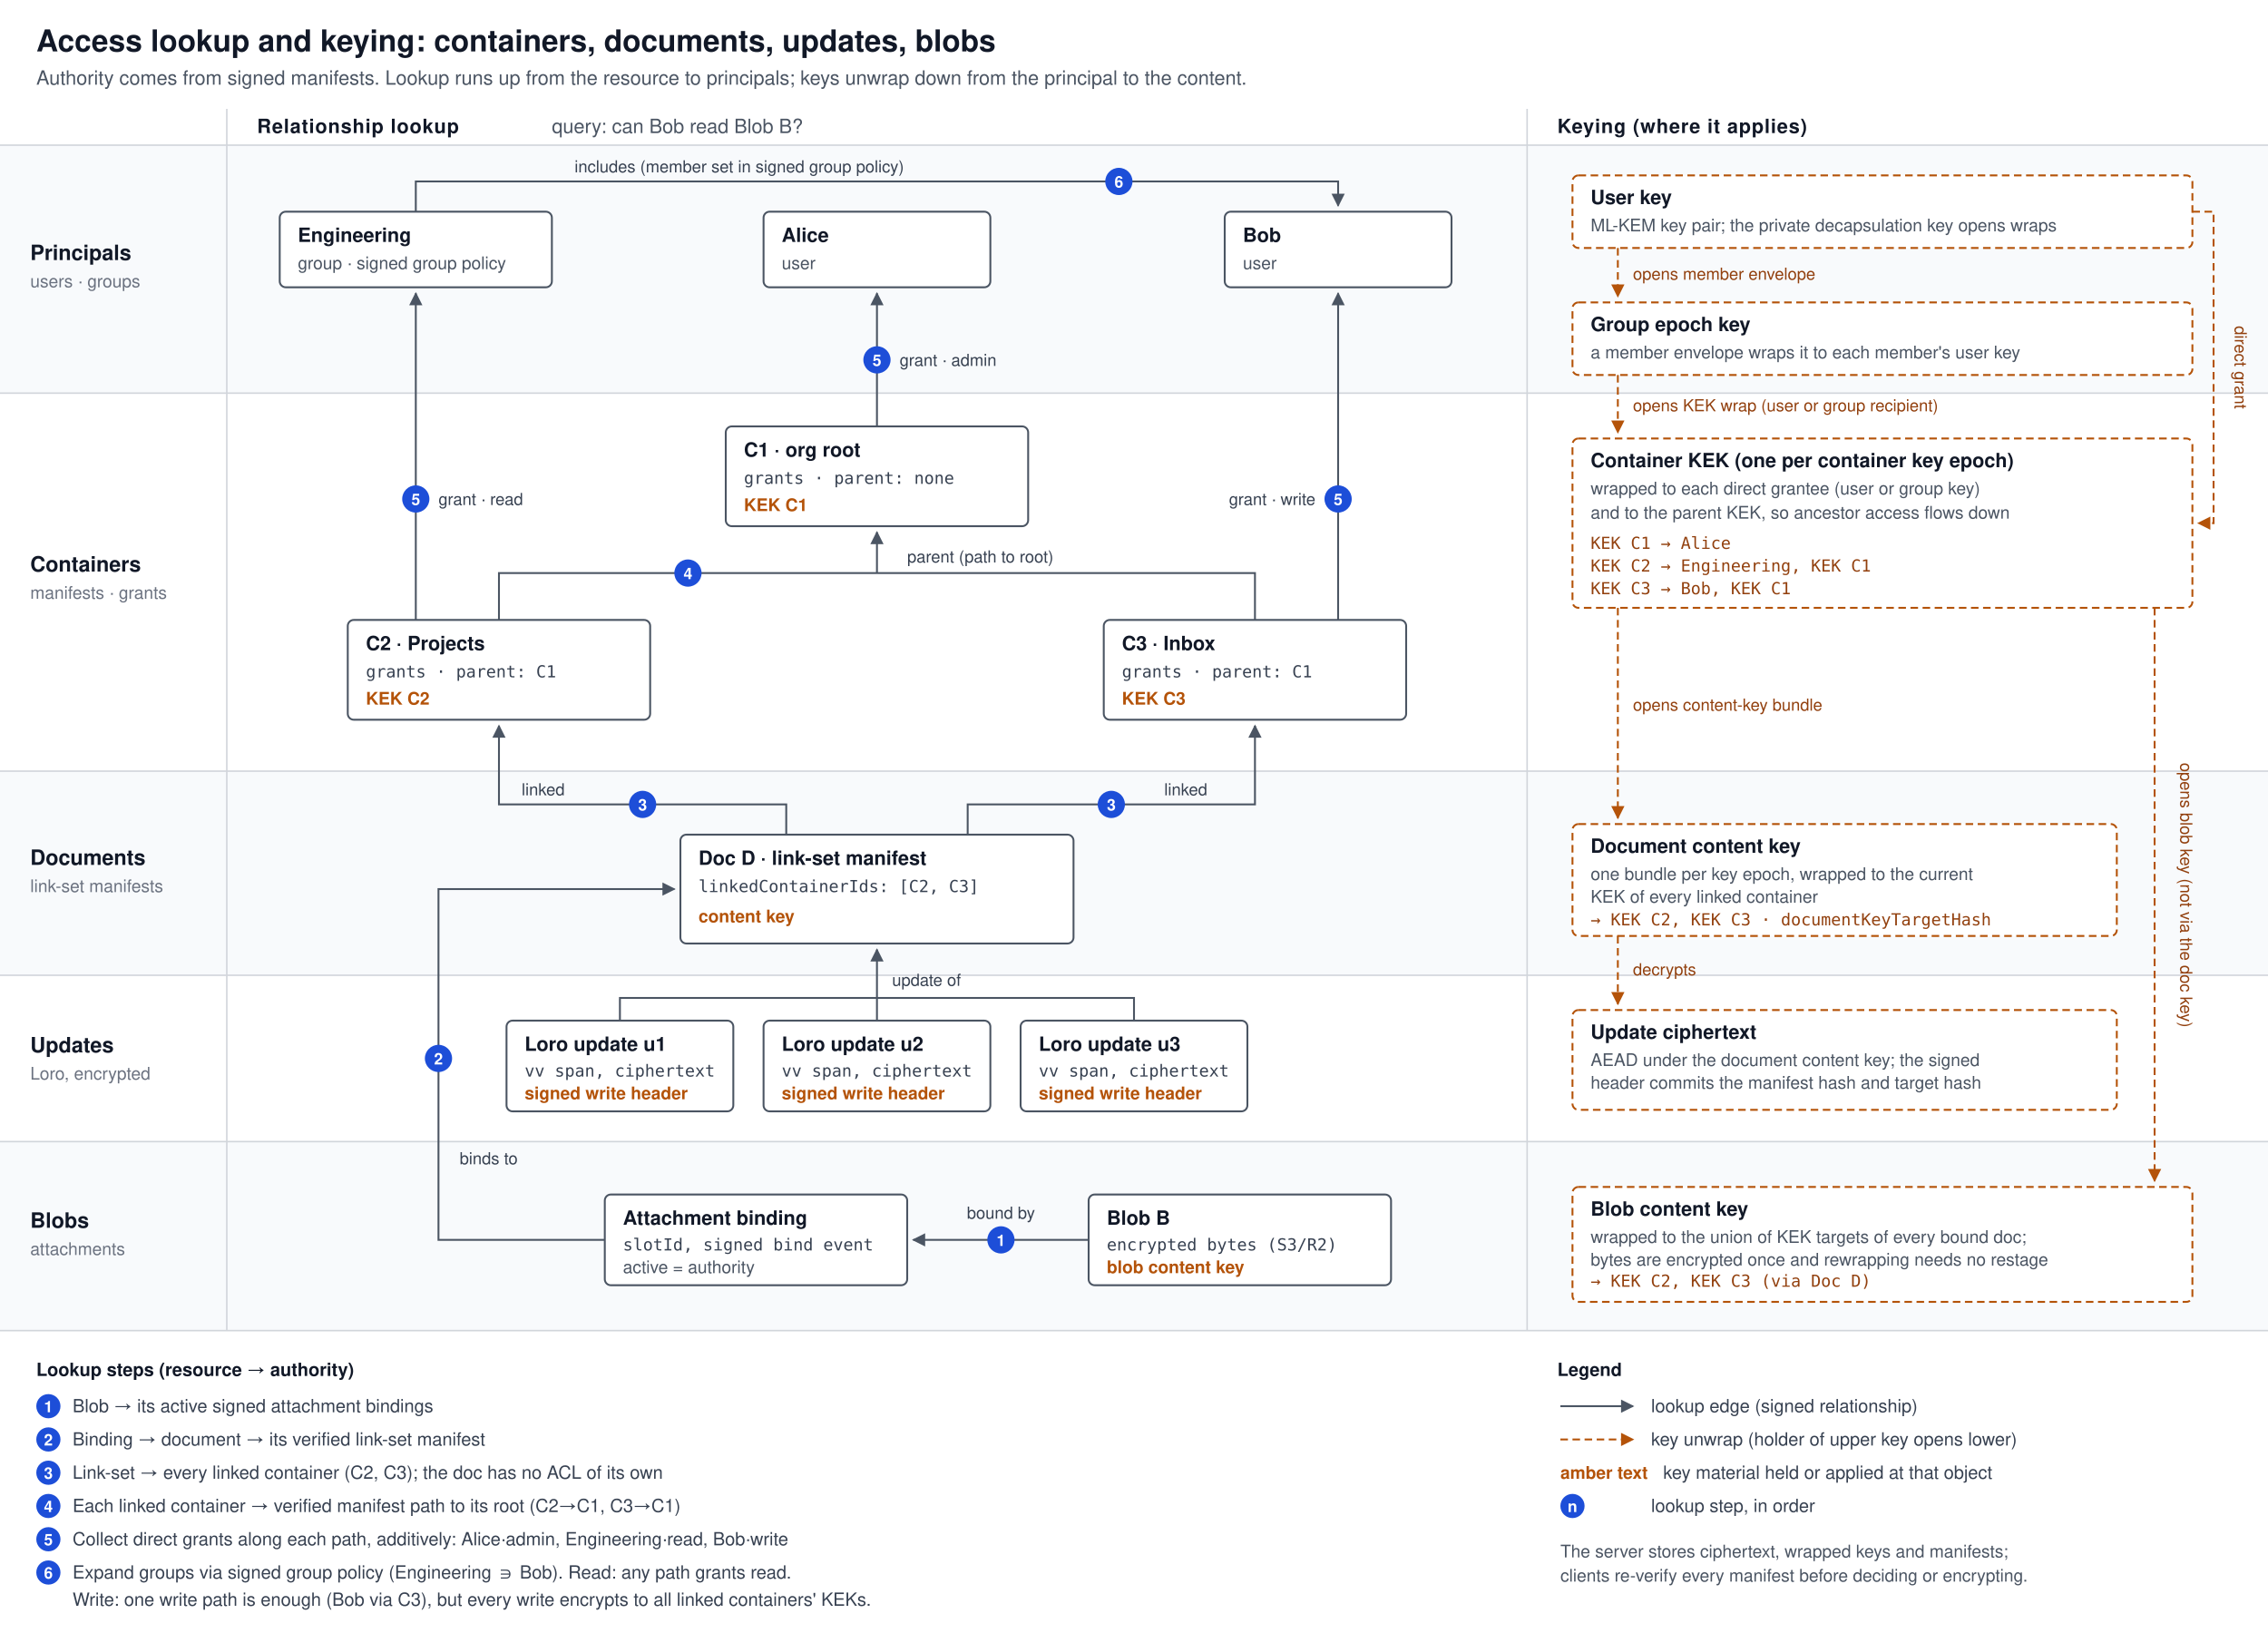
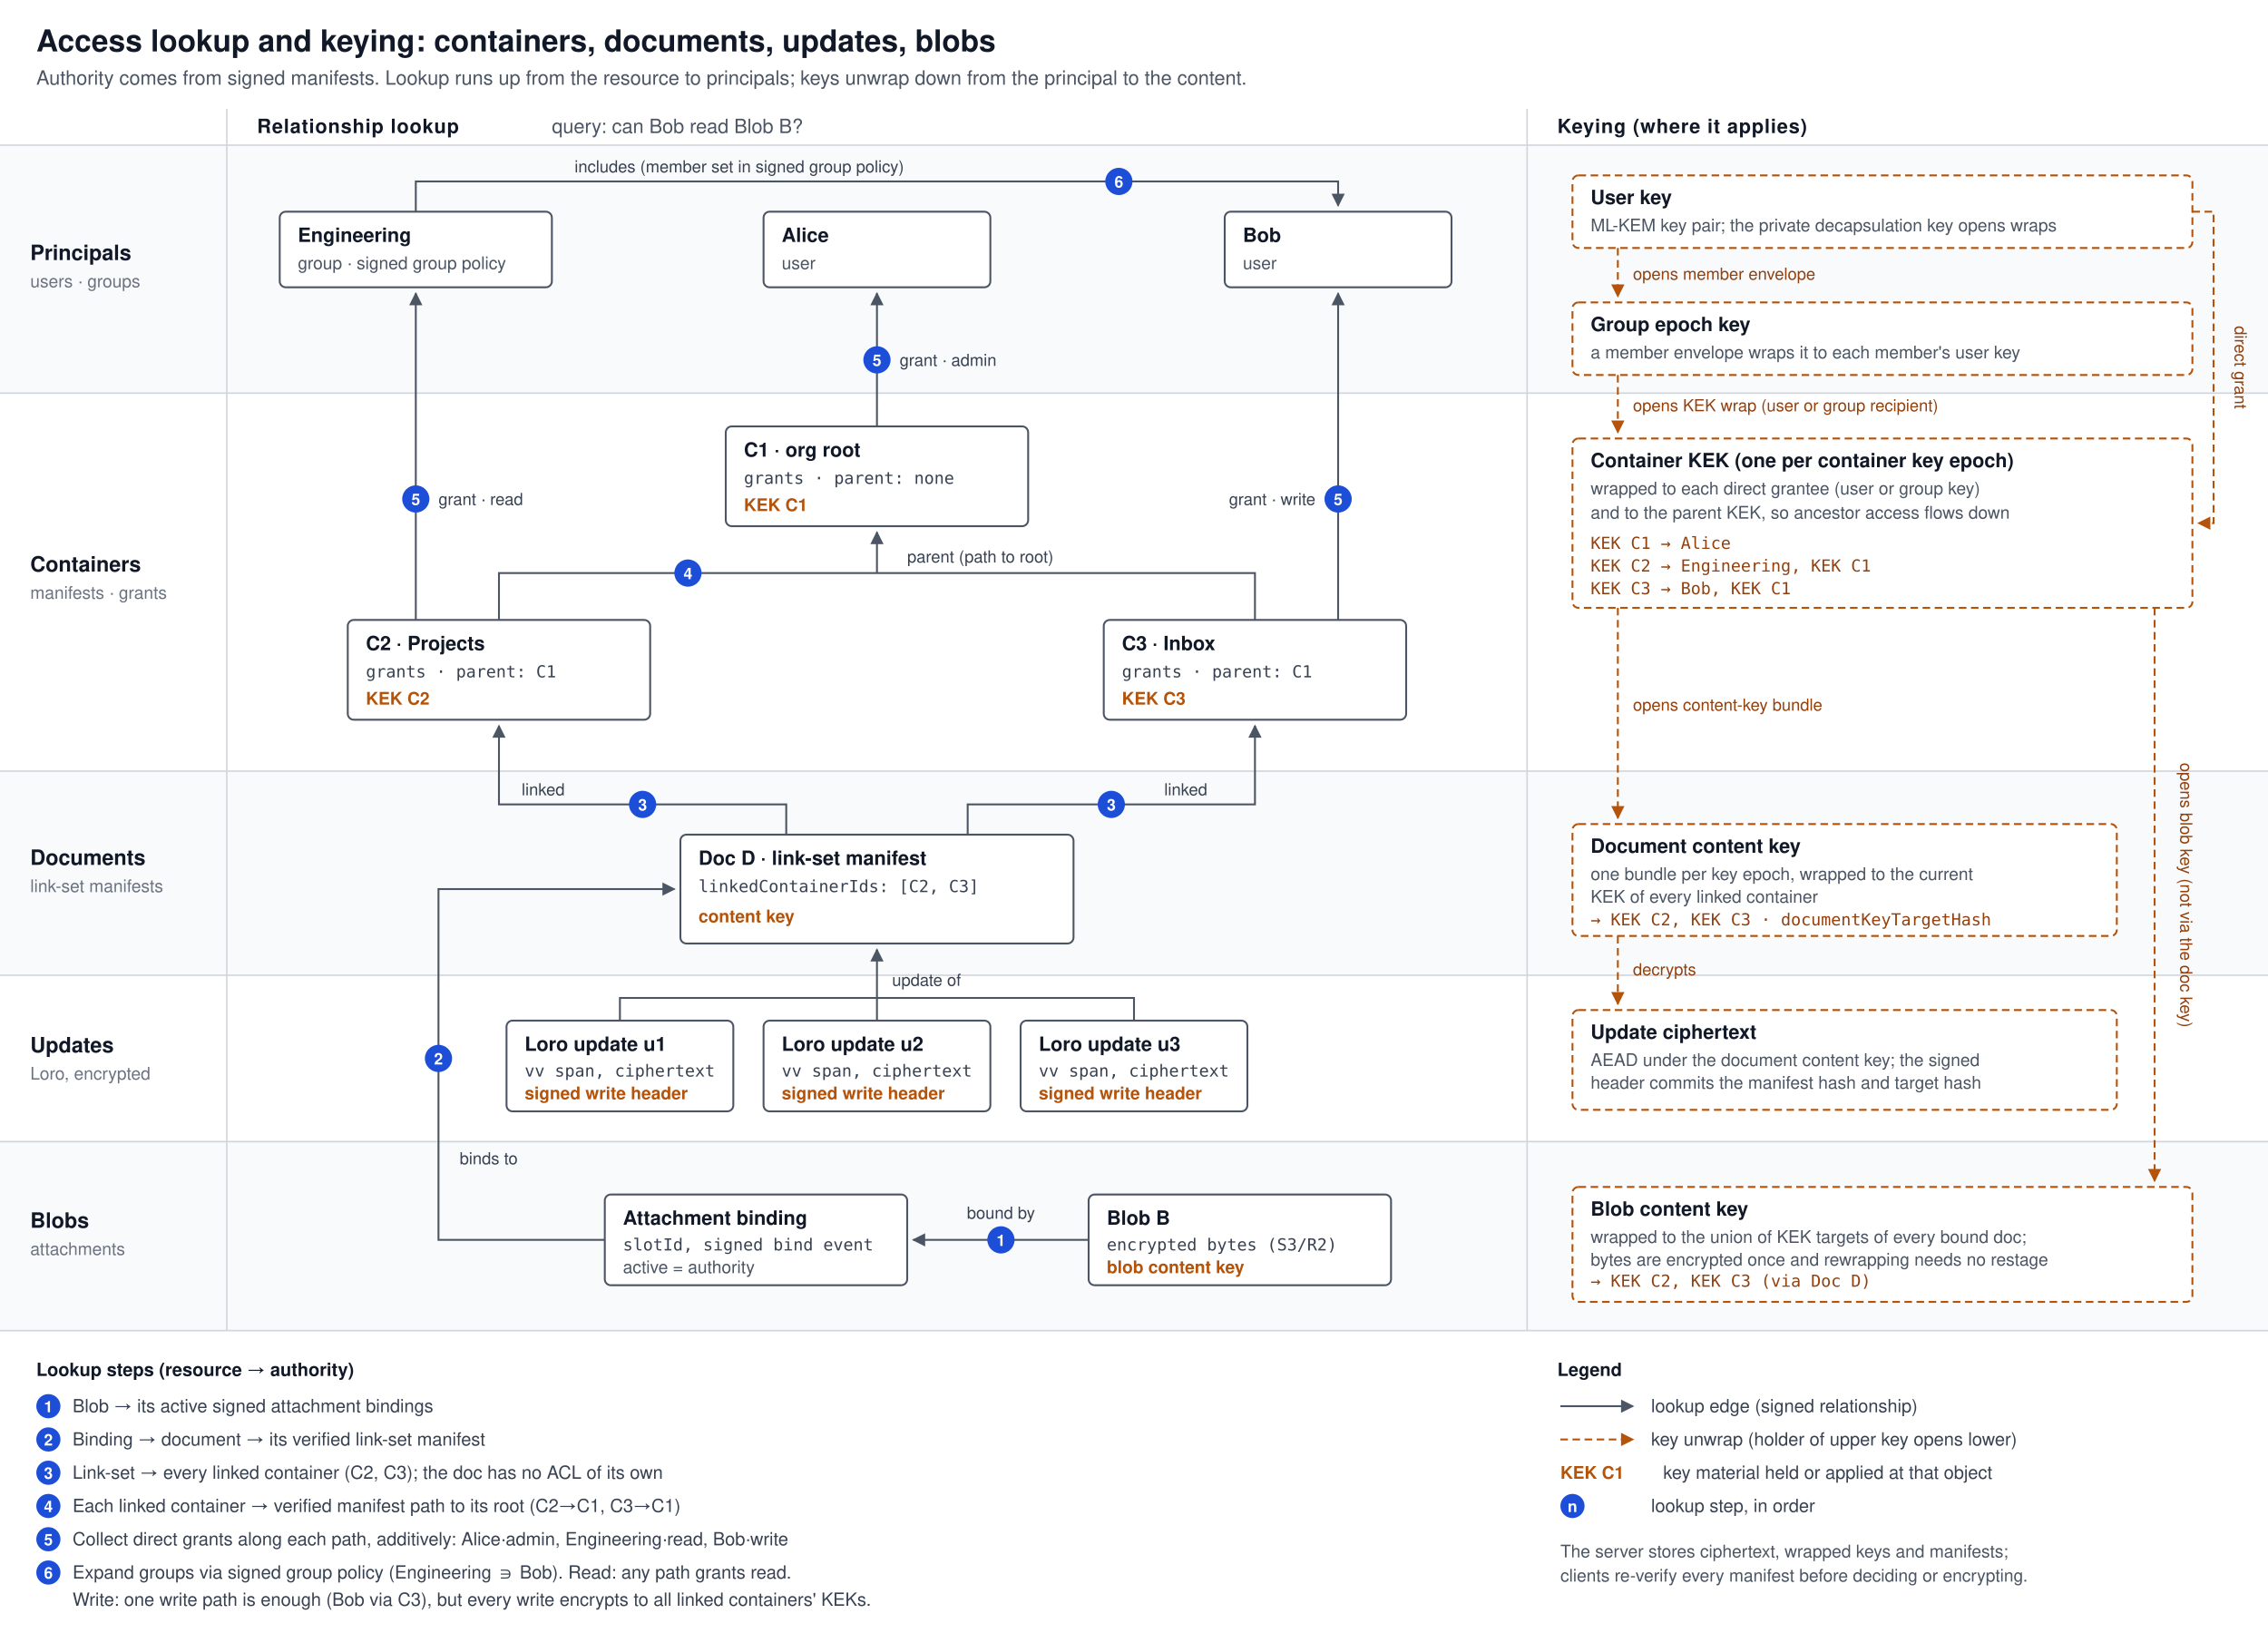
<svg xmlns="http://www.w3.org/2000/svg" width="1500" height="1080" viewBox="0 0 1500 1080" font-family="ui-sans-serif, -apple-system, 'Segoe UI', Helvetica, Arial, sans-serif">
  <defs>
-     <marker id="arrow" viewBox="0 0 10 10" refX="9" refY="5" markerWidth="7" markerHeight="7" orient="auto-start-reverse">
-       <path d="M0,0 L10,5 L0,10 z" fill="#4b5563" />
+     <marker id="access-keying-arrow" viewBox="0 0 10 10" refX="9" refY="5" markerWidth="7" markerHeight="7" orient="auto-start-reverse">
+       <path d="M0,0 L10,5 L0,10 z" class="arrowhead" />
    </marker>
-     <marker id="arrow-key" viewBox="0 0 10 10" refX="9" refY="5" markerWidth="7" markerHeight="7" orient="auto-start-reverse">
-       <path d="M0,0 L10,5 L0,10 z" fill="#b45309" />
+     <marker id="access-keying-arrow-key" viewBox="0 0 10 10" refX="9" refY="5" markerWidth="7" markerHeight="7" orient="auto-start-reverse">
+       <path d="M0,0 L10,5 L0,10 z" class="arrowhead-key" />
    </marker>
    <style>
      .title { font-size: 20px; font-weight: 600; fill: #111827; }
      .sub { font-size: 13px; fill: #4b5563; }
      .colhead { font-size: 13px; font-weight: 600; fill: #111827; letter-spacing: 0.04em; text-transform: uppercase; }
      .lane { font-size: 14px; font-weight: 600; fill: #111827; }
      .lanesub { font-size: 11.5px; fill: #6b7280; }
      .box { fill: #ffffff; stroke: #4b5563; stroke-width: 1.25; }
      .kbox { fill: #ffffff; stroke: #b45309; stroke-width: 1.25; stroke-dasharray: 5 3; }
      .name { font-size: 13px; font-weight: 600; fill: #111827; }
      .meta { font-size: 11.5px; fill: #4b5563; }
      .mono { font-size: 11px; fill: #374151; font-family: ui-monospace, SFMono-Regular, Menlo, Consolas, monospace; }
      .key { font-size: 11.5px; fill: #b45309; font-weight: 600; }
      .keymono { font-size: 11px; fill: #92400e; font-family: ui-monospace, SFMono-Regular, Menlo, Consolas, monospace; }
      .edge { fill: none; stroke: #4b5563; stroke-width: 1.25; }
      .kedge { fill: none; stroke: #b45309; stroke-width: 1.25; stroke-dasharray: 5 3; }
      .elabel { font-size: 11px; fill: #374151; }
      .klabel { font-size: 11px; fill: #92400e; }
      .step { fill: #1d4ed8; }
      .stepnum { font-size: 10.5px; font-weight: 700; fill: #ffffff; text-anchor: middle; }
      .foot { font-size: 12px; fill: #374151; }
      .foothead { font-size: 12px; font-weight: 600; fill: #111827; }
+       .canvas { fill: #ffffff; }
+       .band { fill: #f8fafc; }
+       .rule { stroke: #d1d5db; stroke-width: 1; }
+       .arrowhead { fill: #4b5563; }
+       .arrowhead-key { fill: #b45309; }
    </style>
  </defs>
-   <rect x="0" y="0" width="1500" height="1080" fill="#ffffff" />
+   <rect x="0" y="0" width="1500" height="1080" class="canvas" />
  <text x="24" y="34" class="title">Access lookup and keying: containers, documents, updates, blobs</text>
  <text x="24" y="56" class="sub">Authority comes from signed manifests. Lookup runs up from the resource to principals; keys unwrap down from the principal to the content.</text>
-   <rect x="0" y="96" width="1500" height="164" fill="#f8fafc" />
-   <rect x="0" y="260" width="1500" height="250" fill="#ffffff" />
-   <rect x="0" y="510" width="1500" height="135" fill="#f8fafc" />
-   <rect x="0" y="645" width="1500" height="110" fill="#ffffff" />
-   <rect x="0" y="755" width="1500" height="125" fill="#f8fafc" />
-   <g stroke="#d1d5db" stroke-width="1">
+   <rect x="0" y="96" width="1500" height="164" class="band" />
+   <rect x="0" y="260" width="1500" height="250" class="canvas" />
+   <rect x="0" y="510" width="1500" height="135" class="band" />
+   <rect x="0" y="645" width="1500" height="110" class="canvas" />
+   <rect x="0" y="755" width="1500" height="125" class="band" />
+   <g class="rule">
    <line x1="0" y1="96" x2="1500" y2="96" />
    <line x1="0" y1="260" x2="1500" y2="260" />
    <line x1="0" y1="510" x2="1500" y2="510" />
    <line x1="0" y1="645" x2="1500" y2="645" />
    <line x1="0" y1="755" x2="1500" y2="755" />
    <line x1="0" y1="880" x2="1500" y2="880" />
    <line x1="150" y1="72" x2="150" y2="880" />
    <line x1="1010" y1="72" x2="1010" y2="880" />
  </g>
  <text x="170" y="88" class="colhead">Relationship lookup</text>
  <text x="365" y="88" class="sub">query: can Bob read Blob B?</text>
  <text x="1030" y="88" class="colhead">Keying (where it applies)</text>
  <text x="20" y="172" class="lane">Principals</text>
  <text x="20" y="190" class="lanesub">users · groups</text>
  <text x="20" y="378" class="lane">Containers</text>
  <text x="20" y="396" class="lanesub">manifests · grants</text>
  <text x="20" y="572" class="lane">Documents</text>
  <text x="20" y="590" class="lanesub">link-set manifests</text>
  <text x="20" y="696" class="lane">Updates</text>
  <text x="20" y="714" class="lanesub">Loro, encrypted</text>
  <text x="20" y="812" class="lane">Blobs</text>
  <text x="20" y="830" class="lanesub">attachments</text>
  <rect x="185" y="140" width="180" height="50" rx="4" class="box" />
  <text x="197" y="160" class="name">Engineering</text>
  <text x="197" y="178" class="meta">group · signed group policy</text>
  <rect x="505" y="140" width="150" height="50" rx="4" class="box" />
  <text x="517" y="160" class="name">Alice</text>
  <text x="517" y="178" class="meta">user</text>
  <rect x="810" y="140" width="150" height="50" rx="4" class="box" />
  <text x="822" y="160" class="name">Bob</text>
  <text x="822" y="178" class="meta">user</text>
-   <path d="M275,140 V120 H885 V136" class="edge" marker-end="url(#arrow)" />
+   <path d="M275,140 V120 H885 V136" class="edge" marker-end="url(#access-keying-arrow)" />
  <text x="380" y="114" class="elabel">includes (member set in signed group policy)</text>
  <circle cx="740" cy="120" r="9" class="step" />
  <text x="740" y="124" class="stepnum">6</text>
  <rect x="480" y="282" width="200" height="66" rx="4" class="box" />
  <text x="492" y="302" class="name">C1 · org root</text>
  <text x="492" y="320" class="mono">grants · parent: none</text>
  <text x="492" y="338" class="key">KEK C1</text>
  <rect x="230" y="410" width="200" height="66" rx="4" class="box" />
  <text x="242" y="430" class="name">C2 · Projects</text>
  <text x="242" y="448" class="mono">grants · parent: C1</text>
  <text x="242" y="466" class="key">KEK C2</text>
  <rect x="730" y="410" width="200" height="66" rx="4" class="box" />
  <text x="742" y="430" class="name">C3 · Inbox</text>
  <text x="742" y="448" class="mono">grants · parent: C1</text>
  <text x="742" y="466" class="key">KEK C3</text>
  <path d="M330,410 V379 H830 V410" class="edge" />
-   <path d="M580,379 V352" class="edge" marker-end="url(#arrow)" />
+   <path d="M580,379 V352" class="edge" marker-end="url(#access-keying-arrow)" />
  <text x="600" y="372" class="elabel">parent (path to root)</text>
  <circle cx="455" cy="379" r="9" class="step" />
  <text x="455" y="383" class="stepnum">4</text>
-   <path d="M275,410 V194" class="edge" marker-end="url(#arrow)" />
+   <path d="M275,410 V194" class="edge" marker-end="url(#access-keying-arrow)" />
  <circle cx="275" cy="330" r="9" class="step" />
  <text x="275" y="334" class="stepnum">5</text>
  <text x="290" y="334" class="elabel">grant · read</text>
-   <path d="M580,282 V194" class="edge" marker-end="url(#arrow)" />
+   <path d="M580,282 V194" class="edge" marker-end="url(#access-keying-arrow)" />
  <circle cx="580" cy="238" r="9" class="step" />
  <text x="580" y="242" class="stepnum">5</text>
  <text x="595" y="242" class="elabel">grant · admin</text>
-   <path d="M885,410 V194" class="edge" marker-end="url(#arrow)" />
+   <path d="M885,410 V194" class="edge" marker-end="url(#access-keying-arrow)" />
  <circle cx="885" cy="330" r="9" class="step" />
  <text x="885" y="334" class="stepnum">5</text>
  <text x="870" y="334" class="elabel" text-anchor="end">grant · write</text>
  <rect x="450" y="552" width="260" height="72" rx="4" class="box" />
  <text x="462" y="572" class="name">Doc D · link-set manifest</text>
  <text x="462" y="590" class="mono">linkedContainerIds: [C2, C3]</text>
  <text x="462" y="610" class="key">content key</text>
-   <path d="M520,552 V532 H330 V480" class="edge" marker-end="url(#arrow)" />
-   <path d="M640,552 V532 H830 V480" class="edge" marker-end="url(#arrow)" />
+   <path d="M520,552 V532 H330 V480" class="edge" marker-end="url(#access-keying-arrow)" />
+   <path d="M640,552 V532 H830 V480" class="edge" marker-end="url(#access-keying-arrow)" />
  <circle cx="425" cy="532" r="9" class="step" />
  <text x="425" y="536" class="stepnum">3</text>
  <circle cx="735" cy="532" r="9" class="step" />
  <text x="735" y="536" class="stepnum">3</text>
  <text x="345" y="526" class="elabel">linked</text>
  <text x="770" y="526" class="elabel">linked</text>
  <rect x="335" y="675" width="150" height="60" rx="4" class="box" />
  <text x="347" y="695" class="name">Loro update u1</text>
  <text x="347" y="712" class="mono">vv span, ciphertext</text>
  <text x="347" y="727" class="key">signed write header</text>
  <rect x="505" y="675" width="150" height="60" rx="4" class="box" />
  <text x="517" y="695" class="name">Loro update u2</text>
  <text x="517" y="712" class="mono">vv span, ciphertext</text>
  <text x="517" y="727" class="key">signed write header</text>
  <rect x="675" y="675" width="150" height="60" rx="4" class="box" />
  <text x="687" y="695" class="name">Loro update u3</text>
  <text x="687" y="712" class="mono">vv span, ciphertext</text>
  <text x="687" y="727" class="key">signed write header</text>
  <path d="M410,675 V660 H750 V675" class="edge" />
-   <path d="M580,675 V628" class="edge" marker-end="url(#arrow)" />
+   <path d="M580,675 V628" class="edge" marker-end="url(#access-keying-arrow)" />
  <text x="590" y="652" class="elabel">update of</text>
  <rect x="400" y="790" width="200" height="60" rx="4" class="box" />
  <text x="412" y="810" class="name">Attachment binding</text>
  <text x="412" y="827" class="mono">slotId, signed bind event</text>
  <text x="412" y="842" class="meta">active = authority</text>
  <rect x="720" y="790" width="200" height="60" rx="4" class="box" />
  <text x="732" y="810" class="name">Blob B</text>
  <text x="732" y="827" class="mono">encrypted bytes (S3/R2)</text>
  <text x="732" y="842" class="key">blob content key</text>
-   <path d="M720,820 H604" class="edge" marker-end="url(#arrow)" />
+   <path d="M720,820 H604" class="edge" marker-end="url(#access-keying-arrow)" />
  <circle cx="662" cy="820" r="9" class="step" />
  <text x="662" y="824" class="stepnum">1</text>
  <text x="662" y="806" class="elabel" text-anchor="middle">bound by</text>
-   <path d="M400,820 H290 V588 H446" class="edge" marker-end="url(#arrow)" />
+   <path d="M400,820 H290 V588 H446" class="edge" marker-end="url(#access-keying-arrow)" />
  <circle cx="290" cy="700" r="9" class="step" />
  <text x="290" y="704" class="stepnum">2</text>
  <text x="304" y="770" class="elabel">binds to</text>
  <rect x="1040" y="116" width="410" height="48" rx="4" class="kbox" />
  <text x="1052" y="135" class="name">User key</text>
  <text x="1052" y="153" class="meta">ML-KEM key pair; the private decapsulation key opens wraps</text>
  <rect x="1040" y="200" width="410" height="48" rx="4" class="kbox" />
  <text x="1052" y="219" class="name">Group epoch key</text>
  <text x="1052" y="237" class="meta">a member envelope wraps it to each member's user key</text>
-   <path d="M1070,164 V196" class="kedge" marker-end="url(#arrow-key)" />
+   <path d="M1070,164 V196" class="kedge" marker-end="url(#access-keying-arrow-key)" />
  <text x="1080" y="185" class="klabel">opens member envelope</text>
  <rect x="1040" y="290" width="410" height="112" rx="4" class="kbox" />
  <text x="1052" y="309" class="name">Container KEK (one per container key epoch)</text>
  <text x="1052" y="327" class="meta">wrapped to each direct grantee (user or group key)</text>
  <text x="1052" y="343" class="meta">and to the parent KEK, so ancestor access flows down</text>
  <text x="1052" y="363" class="keymono">KEK C1 → Alice</text>
  <text x="1052" y="378" class="keymono">KEK C2 → Engineering, KEK C1</text>
  <text x="1052" y="393" class="keymono">KEK C3 → Bob, KEK C1</text>
-   <path d="M1450,140 H1464 V346 H1454" class="kedge" marker-end="url(#arrow-key)" />
+   <path d="M1450,140 H1464 V346 H1454" class="kedge" marker-end="url(#access-keying-arrow-key)" />
  <text x="1478" y="243" class="klabel" text-anchor="middle" transform="rotate(90 1478 243)">direct grant</text>
-   <path d="M1070,248 V286" class="kedge" marker-end="url(#arrow-key)" />
+   <path d="M1070,248 V286" class="kedge" marker-end="url(#access-keying-arrow-key)" />
  <text x="1080" y="272" class="klabel">opens KEK wrap (user or group recipient)</text>
  <rect x="1040" y="545" width="360" height="74" rx="4" class="kbox" />
  <text x="1052" y="564" class="name">Document content key</text>
  <text x="1052" y="582" class="meta">one bundle per key epoch, wrapped to the current</text>
  <text x="1052" y="597" class="meta">KEK of every linked container</text>
  <text x="1052" y="612" class="keymono">→ KEK C2, KEK C3 · documentKeyTargetHash</text>
-   <path d="M1070,402 V541" class="kedge" marker-end="url(#arrow-key)" />
+   <path d="M1070,402 V541" class="kedge" marker-end="url(#access-keying-arrow-key)" />
  <text x="1080" y="470" class="klabel">opens content-key bundle</text>
  <rect x="1040" y="668" width="360" height="66" rx="4" class="kbox" />
  <text x="1052" y="687" class="name">Update ciphertext</text>
  <text x="1052" y="705" class="meta">AEAD under the document content key; the signed</text>
  <text x="1052" y="720" class="meta">header commits the manifest hash and target hash</text>
-   <path d="M1070,619 V664" class="kedge" marker-end="url(#arrow-key)" />
+   <path d="M1070,619 V664" class="kedge" marker-end="url(#access-keying-arrow-key)" />
  <text x="1080" y="645" class="klabel">decrypts</text>
  <rect x="1040" y="785" width="410" height="76" rx="4" class="kbox" />
  <text x="1052" y="804" class="name">Blob content key</text>
  <text x="1052" y="822" class="meta">wrapped to the union of KEK targets of every bound doc;</text>
  <text x="1052" y="837" class="meta">bytes are encrypted once and rewrapping needs no restage</text>
  <text x="1052" y="851" class="keymono">→ KEK C2, KEK C3 (via Doc D)</text>
-   <path d="M1425,402 V781" class="kedge" marker-end="url(#arrow-key)" />
+   <path d="M1425,402 V781" class="kedge" marker-end="url(#access-keying-arrow-key)" />
  <text x="1442" y="592" class="klabel" text-anchor="middle" transform="rotate(90 1442 592)">opens blob key (not via the doc key)</text>
  <text x="24" y="910" class="foothead">Lookup steps (resource → authority)</text>
  <g class="foot">
    <circle cx="32" cy="930" r="8" class="step" />
    <text x="32" y="934" class="stepnum">1</text>
    <text x="48" y="934">Blob → its active signed attachment bindings</text>
    <circle cx="32" cy="952" r="8" class="step" />
    <text x="32" y="956" class="stepnum">2</text>
    <text x="48" y="956">Binding → document → its verified link-set manifest</text>
    <circle cx="32" cy="974" r="8" class="step" />
    <text x="32" y="978" class="stepnum">3</text>
    <text x="48" y="978">Link-set → every linked container (C2, C3); the doc has no ACL of its own</text>
    <circle cx="32" cy="996" r="8" class="step" />
    <text x="32" y="1000" class="stepnum">4</text>
    <text x="48" y="1000">Each linked container → verified manifest path to its root (C2→C1, C3→C1)</text>
    <circle cx="32" cy="1018" r="8" class="step" />
    <text x="32" y="1022" class="stepnum">5</text>
    <text x="48" y="1022">Collect direct grants along each path, additively: Alice·admin, Engineering·read, Bob·write</text>
    <circle cx="32" cy="1040" r="8" class="step" />
    <text x="32" y="1044" class="stepnum">6</text>
    <text x="48" y="1044">Expand groups via signed group policy (Engineering ∋ Bob). Read: any path grants read.</text>
    <text x="48" y="1062">Write: one write path is enough (Bob via C3), but every write encrypts to all linked containers' KEKs.</text>
  </g>
  <text x="1030" y="910" class="foothead">Legend</text>
-   <path d="M1032,930 H1080" class="edge" marker-end="url(#arrow)" />
+   <path d="M1032,930 H1080" class="edge" marker-end="url(#access-keying-arrow)" />
  <text x="1092" y="934" class="foot">lookup edge (signed relationship)</text>
-   <path d="M1032,952 H1080" class="kedge" marker-end="url(#arrow-key)" />
+   <path d="M1032,952 H1080" class="kedge" marker-end="url(#access-keying-arrow-key)" />
  <text x="1092" y="956" class="foot">key unwrap (holder of upper key opens lower)</text>
-   <text x="1032" y="978" class="key">amber text</text>
+   <text x="1032" y="978" class="key">KEK C1</text>
  <text x="1100" y="978" class="foot">key material held or applied at that object</text>
  <circle cx="1040" cy="996" r="8" class="step" />
  <text x="1040" y="1000" class="stepnum">n</text>
  <text x="1092" y="1000" class="foot">lookup step, in order</text>
  <text x="1032" y="1030" class="meta">The server stores ciphertext, wrapped keys and manifests;</text>
  <text x="1032" y="1046" class="meta">clients re-verify every manifest before deciding or encrypting.</text>
</svg>
